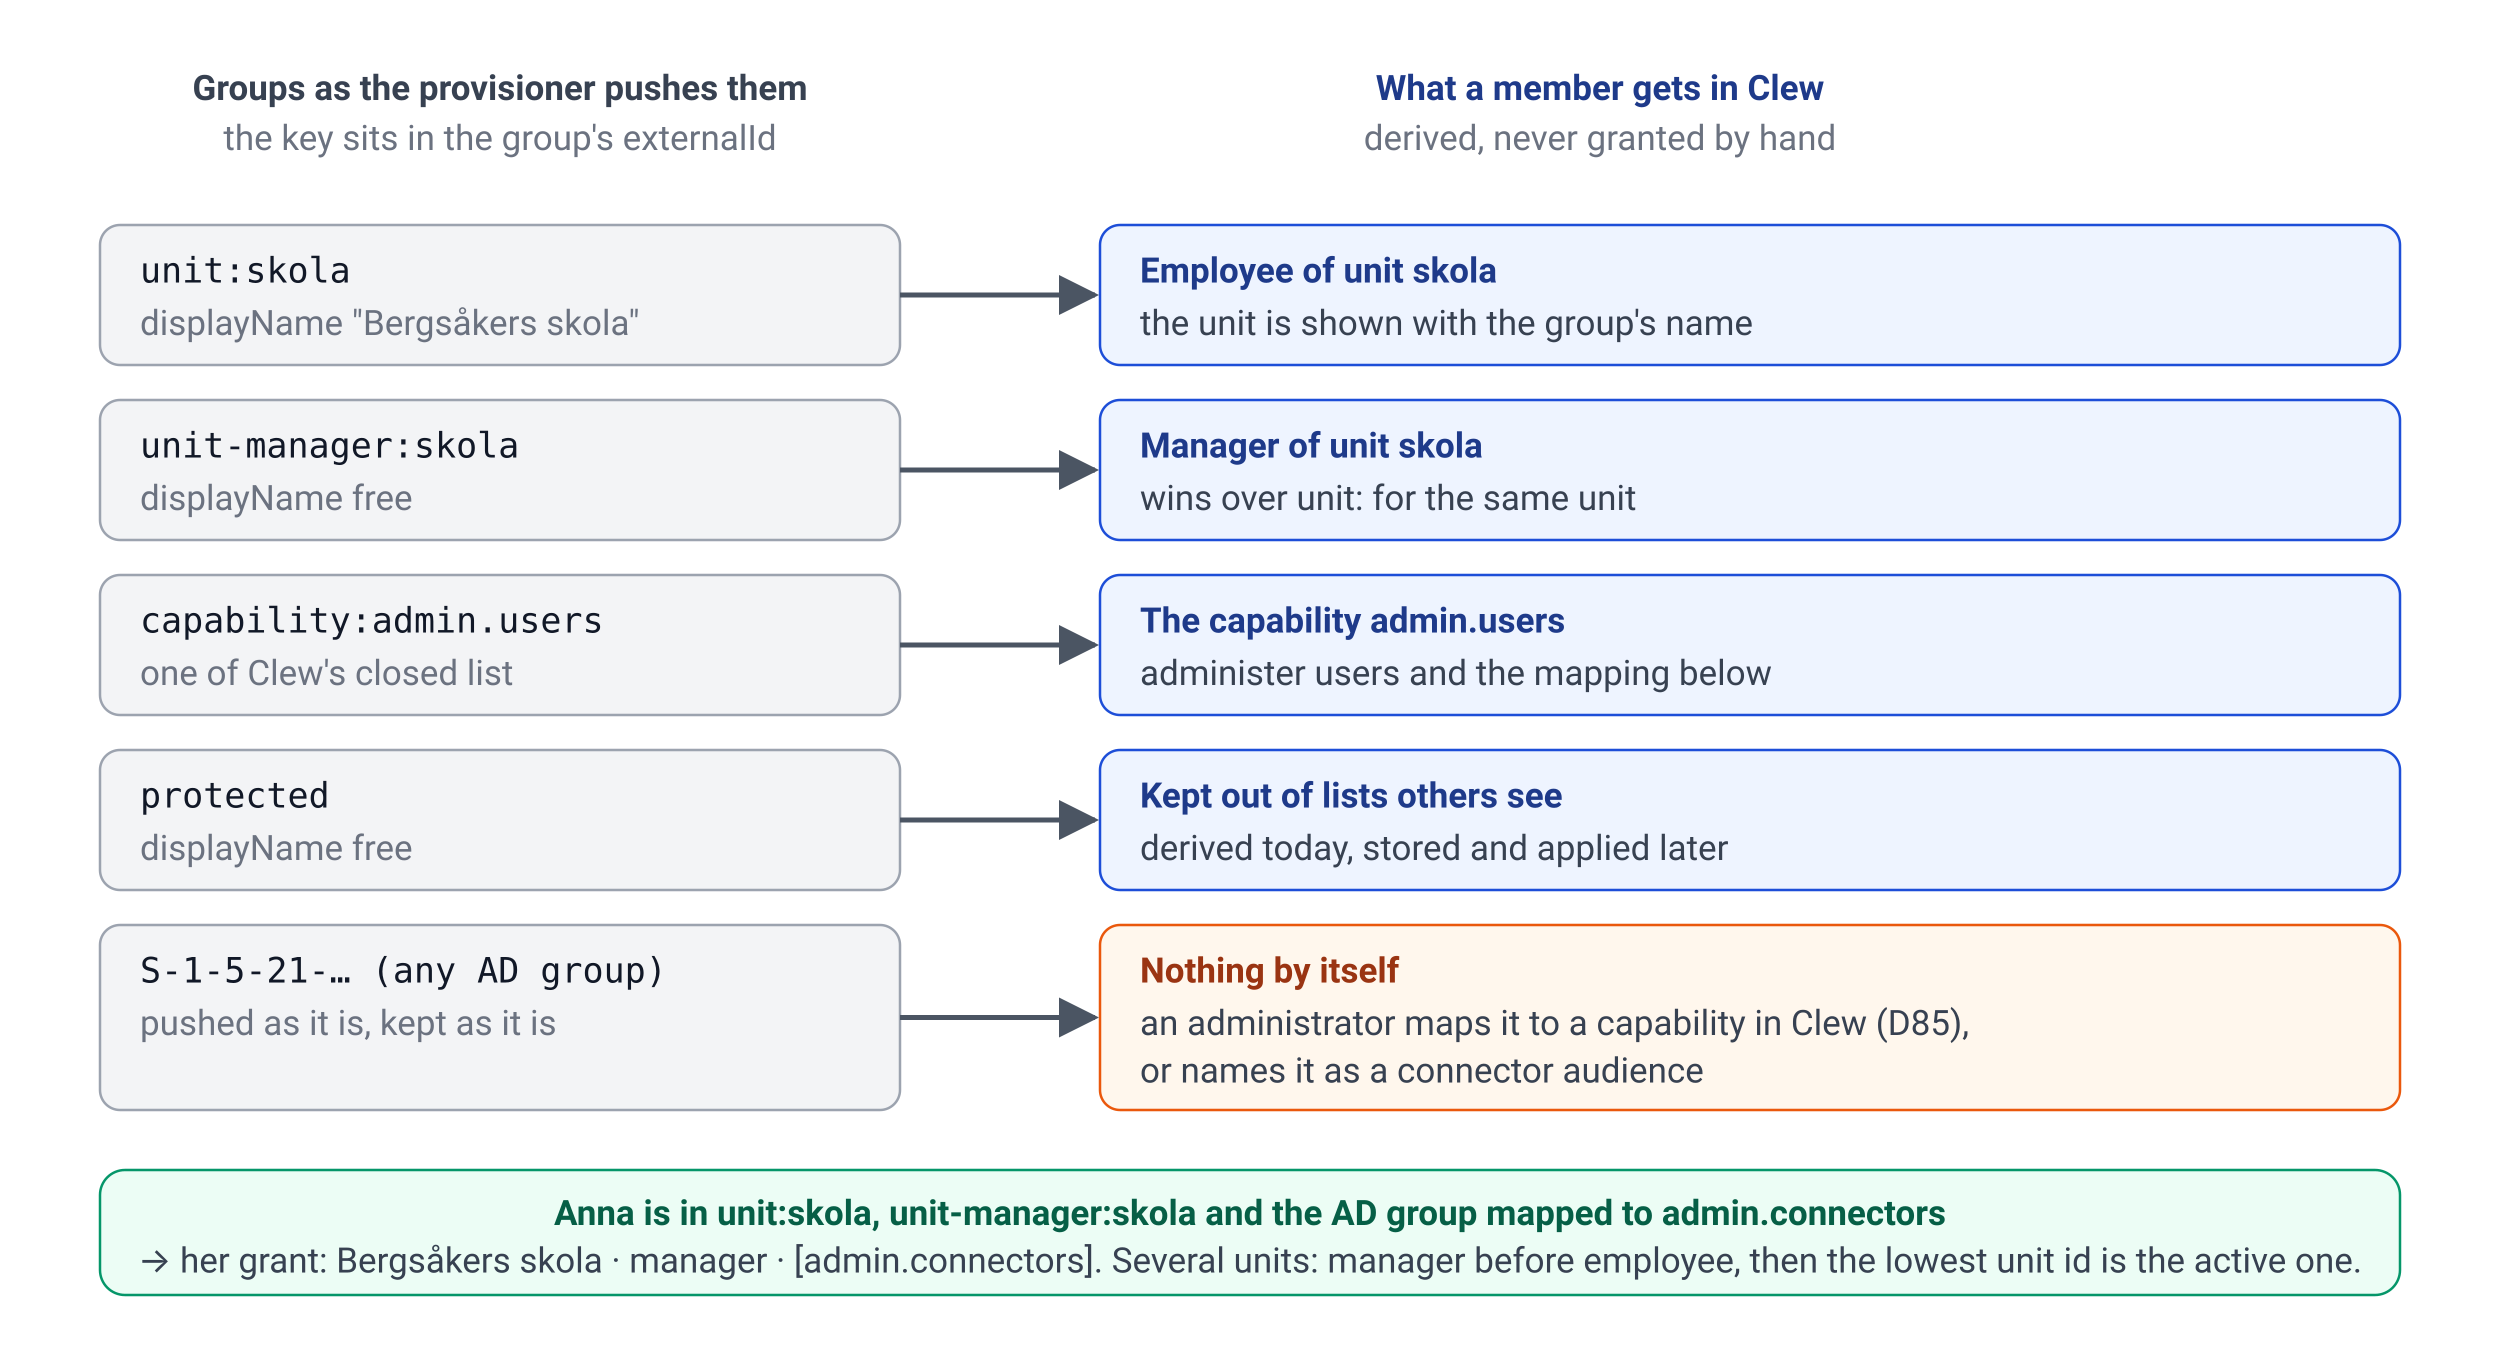
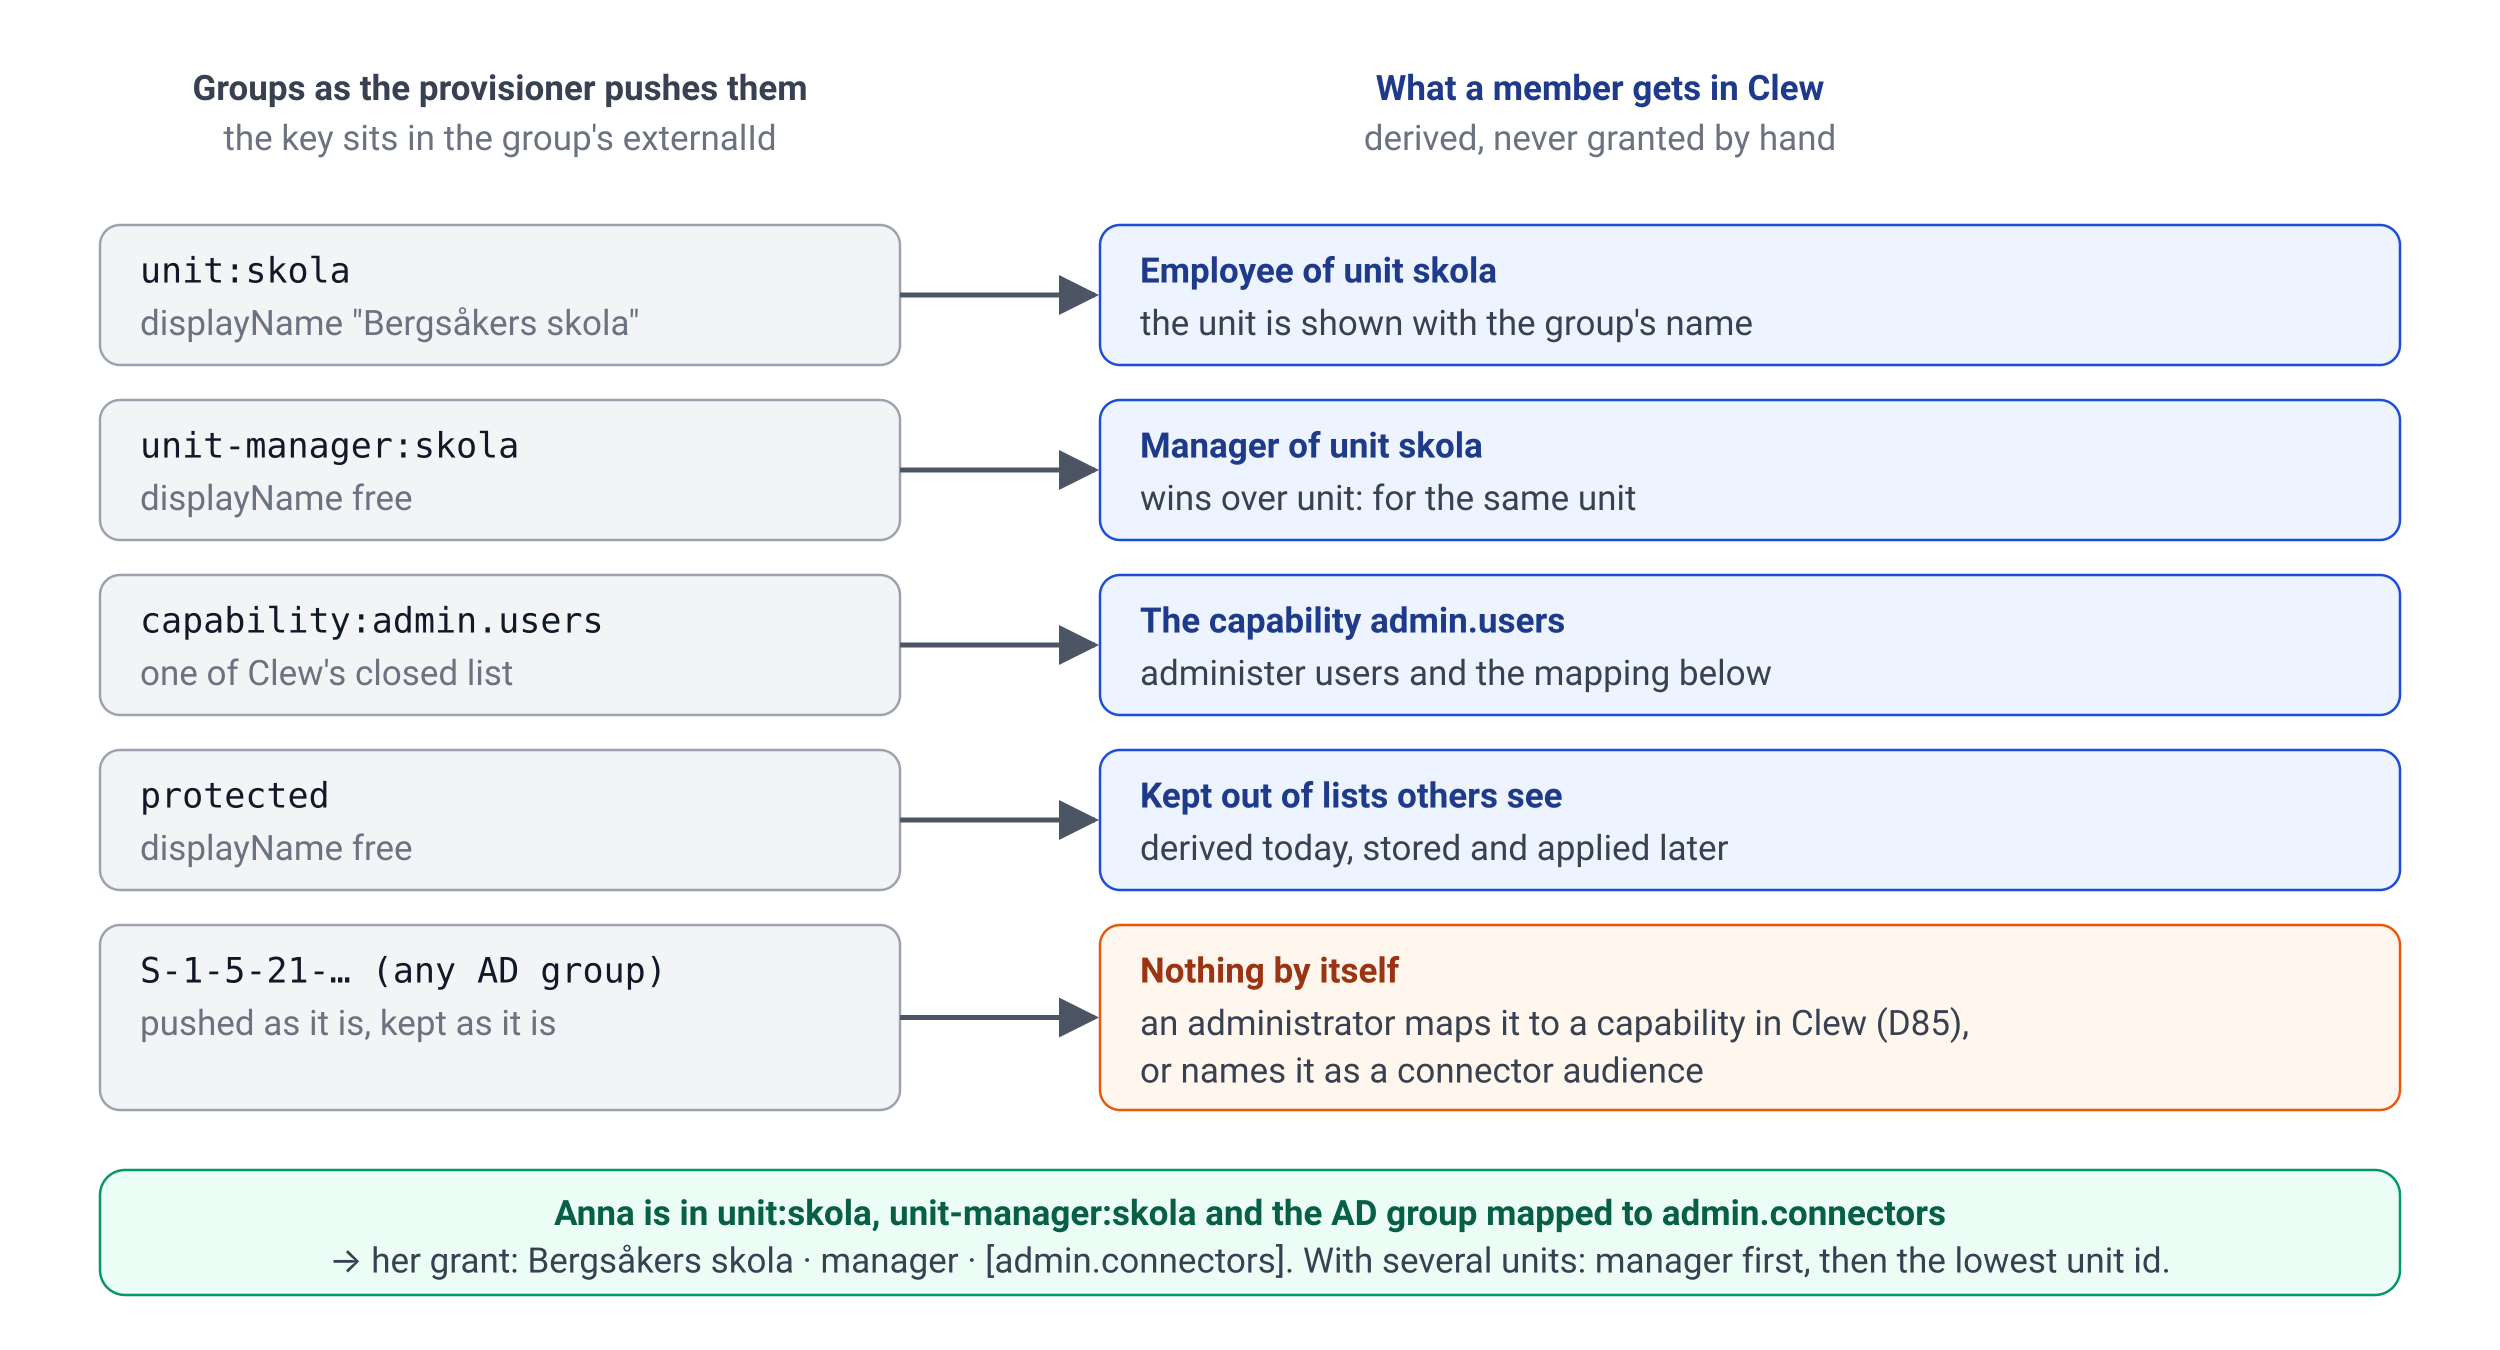
<svg xmlns="http://www.w3.org/2000/svg" width="1000" height="540" viewBox="0 0 1000 540" font-family="system-ui, -apple-system, Segoe UI, Roboto, sans-serif" font-size="14">
  <defs>
    <marker id="arrow" viewBox="0 0 10 10" refX="9" refY="5" markerWidth="8" markerHeight="8" orient="auto-start-reverse">
      <path d="M 0 0 L 10 5 L 0 10 z" fill="#4b5563" />
    </marker>
  </defs>
  <rect width="1000" height="540" fill="#ffffff" />
  <text x="200" y="40" text-anchor="middle" font-weight="600" fill="#374151">Groups as the provisioner pushes them</text>
  <text x="200" y="60" text-anchor="middle" fill="#6b7280">the key sits in the group's externalId</text>
  <text x="640" y="40" text-anchor="middle" font-weight="600" fill="#1e3a8a">What a member gets in Clew</text>
  <text x="640" y="60" text-anchor="middle" fill="#6b7280">derived, never granted by hand</text>
  <g>
    <rect x="40" y="90" width="320" height="56" rx="8" fill="#f3f4f6" stroke="#9ca3af" />
    <text x="56" y="113" font-family="ui-monospace, SFMono-Regular, Menlo, monospace" fill="#111827">unit:skola</text>
    <text x="56" y="134" fill="#6b7280">displayName "Bergsåkers skola"</text>
    <line x1="360" y1="118" x2="438" y2="118" stroke="#4b5563" stroke-width="2" marker-end="url(#arrow)" />
    <rect x="440" y="90" width="520" height="56" rx="8" fill="#eef4ff" stroke="#1d4ed8" />
    <text x="456" y="113" font-weight="600" fill="#1e3a8a">Employee of unit skola</text>
    <text x="456" y="134" fill="#374151">the unit is shown with the group's name</text>
  </g>
  <g>
    <rect x="40" y="160" width="320" height="56" rx="8" fill="#f3f4f6" stroke="#9ca3af" />
    <text x="56" y="183" font-family="ui-monospace, SFMono-Regular, Menlo, monospace" fill="#111827">unit-manager:skola</text>
    <text x="56" y="204" fill="#6b7280">displayName free</text>
    <line x1="360" y1="188" x2="438" y2="188" stroke="#4b5563" stroke-width="2" marker-end="url(#arrow)" />
    <rect x="440" y="160" width="520" height="56" rx="8" fill="#eef4ff" stroke="#1d4ed8" />
    <text x="456" y="183" font-weight="600" fill="#1e3a8a">Manager of unit skola</text>
    <text x="456" y="204" fill="#374151">wins over unit: for the same unit</text>
  </g>
  <g>
    <rect x="40" y="230" width="320" height="56" rx="8" fill="#f3f4f6" stroke="#9ca3af" />
    <text x="56" y="253" font-family="ui-monospace, SFMono-Regular, Menlo, monospace" fill="#111827">capability:admin.users</text>
    <text x="56" y="274" fill="#6b7280">one of Clew's closed list</text>
    <line x1="360" y1="258" x2="438" y2="258" stroke="#4b5563" stroke-width="2" marker-end="url(#arrow)" />
    <rect x="440" y="230" width="520" height="56" rx="8" fill="#eef4ff" stroke="#1d4ed8" />
    <text x="456" y="253" font-weight="600" fill="#1e3a8a">The capability admin.users</text>
    <text x="456" y="274" fill="#374151">administer users and the mapping below</text>
  </g>
  <g>
    <rect x="40" y="300" width="320" height="56" rx="8" fill="#f3f4f6" stroke="#9ca3af" />
    <text x="56" y="323" font-family="ui-monospace, SFMono-Regular, Menlo, monospace" fill="#111827">protected</text>
    <text x="56" y="344" fill="#6b7280">displayName free</text>
    <line x1="360" y1="328" x2="438" y2="328" stroke="#4b5563" stroke-width="2" marker-end="url(#arrow)" />
    <rect x="440" y="300" width="520" height="56" rx="8" fill="#eef4ff" stroke="#1d4ed8" />
    <text x="456" y="323" font-weight="600" fill="#1e3a8a">Kept out of lists others see</text>
    <text x="456" y="344" fill="#374151">derived today, stored and applied later</text>
  </g>
  <g>
    <rect x="40" y="370" width="320" height="74" rx="8" fill="#f3f4f6" stroke="#9ca3af" />
    <text x="56" y="393" font-family="ui-monospace, SFMono-Regular, Menlo, monospace" fill="#111827">S-1-5-21-… (any AD group)</text>
    <text x="56" y="414" fill="#6b7280">pushed as it is, kept as it is</text>
    <line x1="360" y1="407" x2="438" y2="407" stroke="#4b5563" stroke-width="2" marker-end="url(#arrow)" />
    <rect x="440" y="370" width="520" height="74" rx="8" fill="#fff7ed" stroke="#ea580c" />
    <text x="456" y="393" font-weight="600" fill="#9a3412">Nothing by itself</text>
    <text x="456" y="414" fill="#374151">an administrator maps it to a capability in Clew (D85),</text>
    <text x="456" y="433" fill="#374151">or names it as a connector audience</text>
  </g>
  <rect x="40" y="468" width="920" height="50" rx="10" fill="#ecfdf5" stroke="#059669" />
  <text x="500" y="490" text-anchor="middle" font-weight="600" fill="#065f46">Anna is in unit:skola, unit-manager:skola and the AD group mapped to admin.connectors</text>
-   <text x="500" y="509" text-anchor="middle" fill="#374151">→ her grant: Bergsåkers skola · manager · [admin.connectors]. Several units: manager before employee, then the lowest unit id is the active one.</text>
+   <text x="500" y="509" text-anchor="middle" fill="#374151">→ her grant: Bergsåkers skola · manager · [admin.connectors]. With several units: manager first, then the lowest unit id.</text>
</svg>
